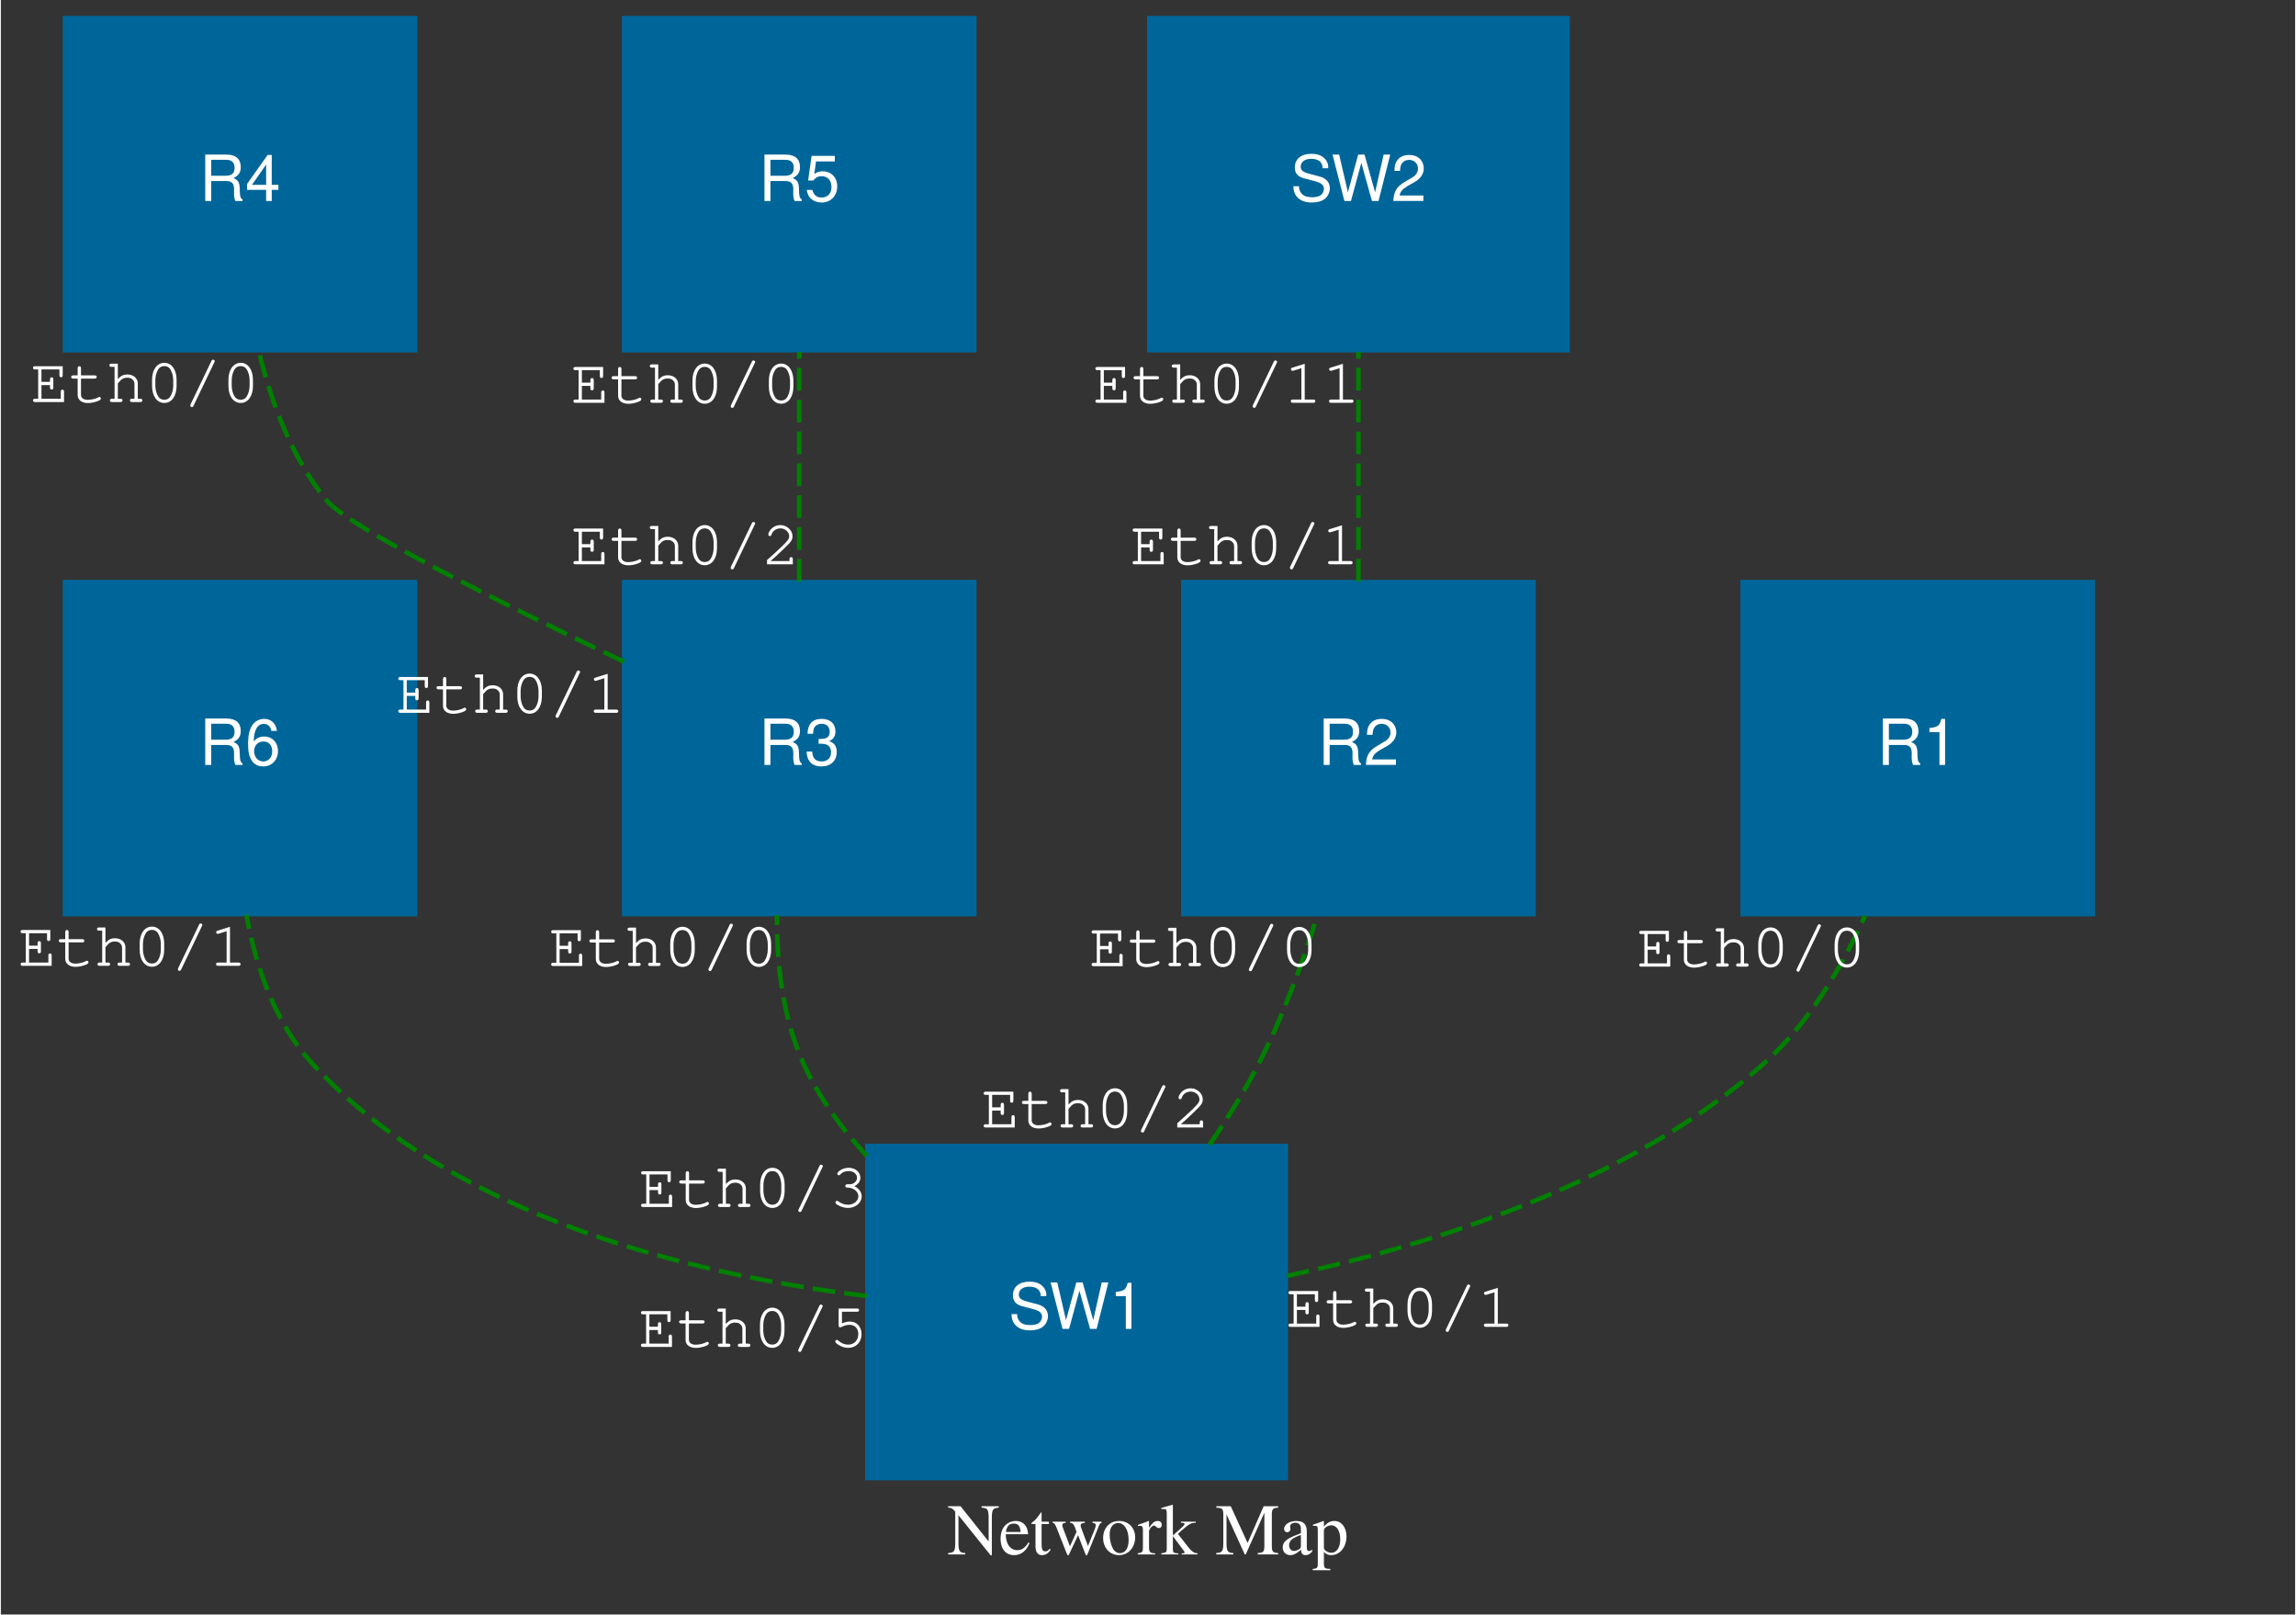
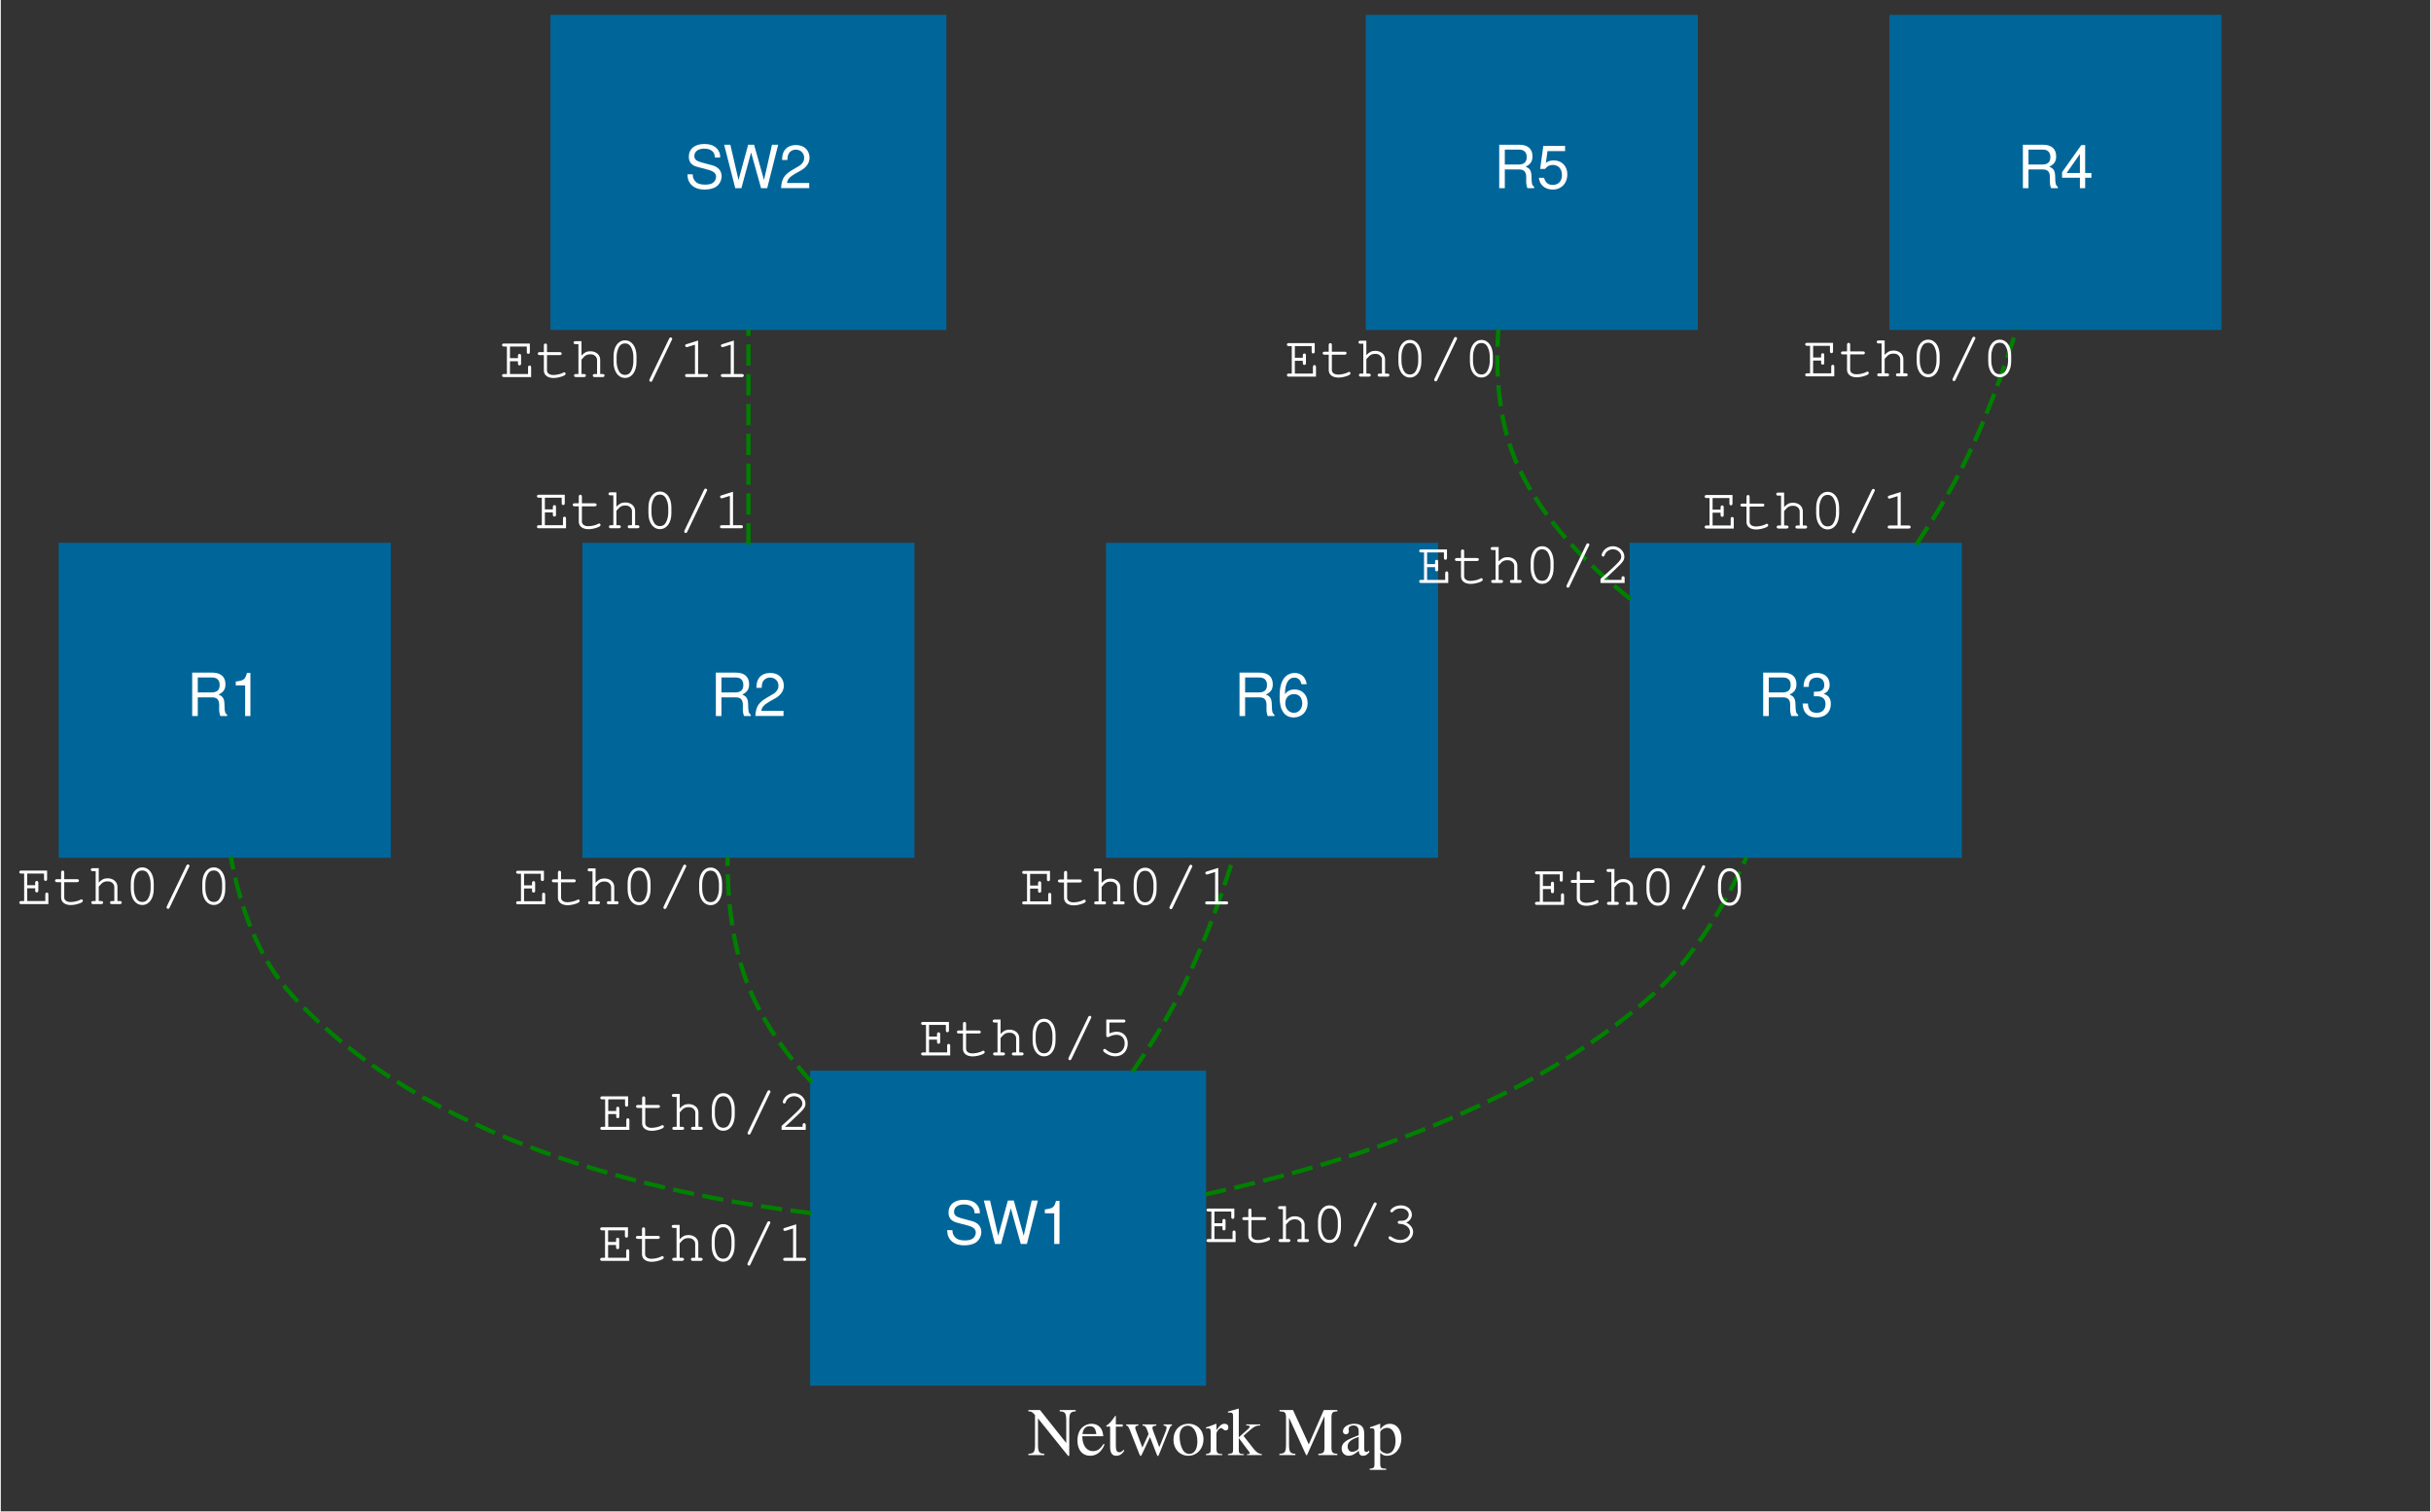
- <svg xmlns="http://www.w3.org/2000/svg" width="505pt" height="355pt" viewBox="0.00 0.00 504.59 355.00">
+ <svg xmlns="http://www.w3.org/2000/svg" width="571pt" height="355pt" viewBox="0.00 0.00 570.59 355.00">
  <g id="graph0" class="graph" transform="scale(1 1) rotate(0) translate(4 351)">
-     <polygon fill="#333333" stroke="none" points="-4,4 -4,-351 500.587,-351 500.587,4 -4,4" />
-     <text text-anchor="middle" x="248.293" y="-9.2" font-family="Times,serif" font-size="16.00" fill="white">Network Map</text>
+     <polygon fill="#333333" stroke="none" points="-4,4 -4,-351 566.587,-351 566.587,4 -4,4" />
+     <text text-anchor="middle" x="281.293" y="-9.2" font-family="Times,serif" font-size="16.00" fill="white">Network Map</text>
    <g id="node1" class="node">
-       <polygon fill="#006699" stroke="#006699" points="87.087,-223 10.086,-223 10.086,-150 87.087,-150 87.087,-223" />
-       <text text-anchor="middle" x="48.587" y="-182.8" font-family="Helvetica,sans-Serif" font-size="14.00" fill="white">R6</text>
+       <polygon fill="#006699" stroke="#006699" points="394.087,-347 317.087,-347 317.087,-274 394.087,-274 394.087,-347" />
+       <text text-anchor="middle" x="355.587" y="-306.8" font-family="Helvetica,sans-Serif" font-size="14.00" fill="white">R5</text>
    </g>
    <g id="node2" class="node">
-       <polygon fill="#006699" stroke="#006699" points="210.087,-223 133.087,-223 133.087,-150 210.087,-150 210.087,-223" />
-       <text text-anchor="middle" x="171.587" y="-182.8" font-family="Helvetica,sans-Serif" font-size="14.00" fill="white">R3</text>
+       <polygon fill="#006699" stroke="#006699" points="517.087,-347 440.087,-347 440.087,-274 517.087,-274 517.087,-347" />
+       <text text-anchor="middle" x="478.587" y="-306.8" font-family="Helvetica,sans-Serif" font-size="14.00" fill="white">R4</text>
    </g>
    <g id="node3" class="node">
-       <polygon fill="#006699" stroke="#006699" points="87.087,-347 10.086,-347 10.086,-274 87.087,-274 87.087,-347" />
-       <text text-anchor="middle" x="48.587" y="-306.8" font-family="Helvetica,sans-Serif" font-size="14.00" fill="white">R4</text>
+       <polygon fill="#006699" stroke="#006699" points="87.087,-223 10.086,-223 10.086,-150 87.087,-150 87.087,-223" />
+       <text text-anchor="middle" x="48.587" y="-182.8" font-family="Helvetica,sans-Serif" font-size="14.00" fill="white">R1</text>
+     </g>
+     <g id="node4" class="node">
+       <polygon fill="#006699" stroke="#006699" points="217.587,-347 125.587,-347 125.587,-274 217.587,-274 217.587,-347" />
+       <text text-anchor="middle" x="171.587" y="-306.8" font-family="Helvetica,sans-Serif" font-size="14.00" fill="white">SW2</text>
+     </g>
+     <g id="node5" class="node">
+       <polygon fill="#006699" stroke="#006699" points="210.087,-223 133.087,-223 133.087,-150 210.087,-150 210.087,-223" />
+       <text text-anchor="middle" x="171.587" y="-182.8" font-family="Helvetica,sans-Serif" font-size="14.00" fill="white">R2</text>
+     </g>
+     <g id="edge2" class="edge">
+       <path fill="none" stroke="green" stroke-dasharray="5,2" d="M171.587,-223.115C171.587,-239.01 171.587,-257.704 171.587,-273.629" />
+       <text text-anchor="middle" x="221.587" y="-244.8" font-family="Courier,monospace" font-size="14.00" fill="white">            </text>
+       <text text-anchor="middle" x="142.587" y="-262.429" font-family="Courier,monospace" font-size="14.00" fill="white">Eth0/11</text>
+       <text text-anchor="middle" x="146.587" y="-226.915" font-family="Courier,monospace" font-size="14.00" fill="white">Eth0/1</text>
+     </g>
+     <g id="node6" class="node">
+       <polygon fill="#006699" stroke="#006699" points="333.087,-223 256.087,-223 256.087,-150 333.087,-150 333.087,-223" />
+       <text text-anchor="middle" x="294.587" y="-182.8" font-family="Helvetica,sans-Serif" font-size="14.00" fill="white">R6</text>
+     </g>
+     <g id="node7" class="node">
+       <polygon fill="#006699" stroke="#006699" points="456.087,-223 379.087,-223 379.087,-150 456.087,-150 456.087,-223" />
+       <text text-anchor="middle" x="417.587" y="-182.8" font-family="Helvetica,sans-Serif" font-size="14.00" fill="white">R3</text>
+     </g>
+     <g id="edge4" class="edge">
+       <path fill="none" stroke="green" stroke-dasharray="5,2" d="M378.805,-210.267C368.336,-218.511 358.327,-228.841 352.587,-241 347.86,-251.011 346.964,-262.789 347.739,-273.728" />
+       <text text-anchor="middle" x="402.587" y="-244.8" font-family="Courier,monospace" font-size="14.00" fill="white">            </text>
+       <text text-anchor="middle" x="322.739" y="-262.528" font-family="Courier,monospace" font-size="14.00" fill="white">Eth0/0</text>
+       <text text-anchor="middle" x="353.805" y="-214.067" font-family="Courier,monospace" font-size="14.00" fill="white">Eth0/2</text>
    </g>
    <g id="edge3" class="edge">
-       <path fill="none" stroke="green" stroke-dasharray="5,2" d="M133.074,-205.461C105.433,-218.659 72.265,-235.252 67.587,-241 60.03,-250.285 55.472,-262.368 52.725,-273.796" />
-       <text text-anchor="middle" x="117.587" y="-244.8" font-family="Courier,monospace" font-size="14.00" fill="white">            </text>
-       <text text-anchor="middle" x="27.725" y="-262.596" font-family="Courier,monospace" font-size="14.00" fill="white">Eth0/0</text>
-       <text text-anchor="middle" x="108.074" y="-194.261" font-family="Courier,monospace" font-size="14.00" fill="white">Eth0/1</text>
-     </g>
-     <g id="node5" class="node">
-       <polygon fill="#006699" stroke="#006699" points="210.087,-347 133.087,-347 133.087,-274 210.087,-274 210.087,-347" />
-       <text text-anchor="middle" x="171.587" y="-306.8" font-family="Helvetica,sans-Serif" font-size="14.00" fill="white">R5</text>
-     </g>
-     <g id="edge4" class="edge">
-       <path fill="none" stroke="green" stroke-dasharray="5,2" d="M171.587,-223.115C171.587,-239.01 171.587,-257.704 171.587,-273.629" />
-       <text text-anchor="middle" x="221.587" y="-244.8" font-family="Courier,monospace" font-size="14.00" fill="white">            </text>
-       <text text-anchor="middle" x="146.587" y="-262.429" font-family="Courier,monospace" font-size="14.00" fill="white">Eth0/0</text>
-       <text text-anchor="middle" x="146.587" y="-226.915" font-family="Courier,monospace" font-size="14.00" fill="white">Eth0/2</text>
-     </g>
-     <g id="node4" class="node">
-       <polygon fill="#006699" stroke="#006699" points="333.087,-223 256.087,-223 256.087,-150 333.087,-150 333.087,-223" />
-       <text text-anchor="middle" x="294.587" y="-182.8" font-family="Helvetica,sans-Serif" font-size="14.00" fill="white">R2</text>
+       <path fill="none" stroke="green" stroke-dasharray="5,2" d="M445.867,-223.045C449.785,-228.854 453.513,-234.955 456.587,-241 461.794,-251.244 466.1,-262.971 469.48,-273.794" />
+       <text text-anchor="middle" x="512.587" y="-244.8" font-family="Courier,monospace" font-size="14.00" fill="white">            </text>
+       <text text-anchor="middle" x="444.48" y="-262.594" font-family="Courier,monospace" font-size="14.00" fill="white">Eth0/0</text>
+       <text text-anchor="middle" x="420.867" y="-226.845" font-family="Courier,monospace" font-size="14.00" fill="white">Eth0/1</text>
    </g>
    <g id="node8" class="node">
-       <polygon fill="#006699" stroke="#006699" points="340.587,-347 248.587,-347 248.587,-274 340.587,-274 340.587,-347" />
-       <text text-anchor="middle" x="294.587" y="-306.8" font-family="Helvetica,sans-Serif" font-size="14.00" fill="white">SW2</text>
-     </g>
-     <g id="edge2" class="edge">
-       <path fill="none" stroke="green" stroke-dasharray="5,2" d="M294.587,-223.115C294.587,-239.01 294.587,-257.704 294.587,-273.629" />
-       <text text-anchor="middle" x="344.587" y="-244.8" font-family="Courier,monospace" font-size="14.00" fill="white">            </text>
-       <text text-anchor="middle" x="265.587" y="-262.429" font-family="Courier,monospace" font-size="14.00" fill="white">Eth0/11</text>
-       <text text-anchor="middle" x="269.587" y="-226.915" font-family="Courier,monospace" font-size="14.00" fill="white">Eth0/1</text>
-     </g>
-     <g id="node6" class="node">
      <polygon fill="#006699" stroke="#006699" points="278.587,-99 186.587,-99 186.587,-26 278.587,-26 278.587,-99" />
      <text text-anchor="middle" x="232.587" y="-58.8" font-family="Helvetica,sans-Serif" font-size="14.00" fill="white">SW1</text>
    </g>
-     <g id="edge1" class="edge">
+     <g id="edge5" class="edge">
      <path fill="none" stroke="green" stroke-dasharray="5,2" d="M186.437,-66.031C148.42,-70.624 95.852,-83.167 64.587,-117 56.381,-125.879 52.129,-138.135 50,-149.829" />
      <text text-anchor="middle" x="114.587" y="-120.8" font-family="Courier,monospace" font-size="14.00" fill="white">            </text>
-       <text text-anchor="middle" x="25" y="-138.629" font-family="Courier,monospace" font-size="14.00" fill="white">Eth0/1</text>
-       <text text-anchor="middle" x="161.437" y="-54.831" font-family="Courier,monospace" font-size="14.00" fill="white">Eth0/5</text>
+       <text text-anchor="middle" x="25" y="-138.629" font-family="Courier,monospace" font-size="14.00" fill="white">Eth0/0</text>
+       <text text-anchor="middle" x="161.437" y="-54.831" font-family="Courier,monospace" font-size="14.00" fill="white">Eth0/1</text>
    </g>
-     <g id="edge7" class="edge">
+     <g id="edge6" class="edge">
      <path fill="none" stroke="green" stroke-dasharray="5,2" d="M186.468,-96.793C180.87,-102.865 175.951,-109.638 172.587,-117 167.99,-127.061 166.601,-138.852 166.695,-149.788" />
      <text text-anchor="middle" x="222.587" y="-120.8" font-family="Courier,monospace" font-size="14.00" fill="white">            </text>
      <text text-anchor="middle" x="141.695" y="-138.588" font-family="Courier,monospace" font-size="14.00" fill="white">Eth0/0</text>
-       <text text-anchor="middle" x="161.468" y="-85.593" font-family="Courier,monospace" font-size="14.00" fill="white">Eth0/3</text>
+       <text text-anchor="middle" x="161.468" y="-85.593" font-family="Courier,monospace" font-size="14.00" fill="white">Eth0/2</text>
    </g>
-     <g id="edge6" class="edge">
+     <g id="edge1" class="edge">
      <path fill="none" stroke="green" stroke-dasharray="5,2" d="M261.822,-99.278C265.762,-105.007 269.502,-111.023 272.587,-117 277.856,-127.212 282.179,-138.931 285.556,-149.755" />
      <text text-anchor="middle" x="329.587" y="-120.8" font-family="Courier,monospace" font-size="14.00" fill="white">            </text>
-       <text text-anchor="middle" x="260.556" y="-138.555" font-family="Courier,monospace" font-size="14.00" fill="white">Eth0/0</text>
-       <text text-anchor="middle" x="236.822" y="-103.079" font-family="Courier,monospace" font-size="14.00" fill="white">Eth0/2</text>
+       <text text-anchor="middle" x="260.556" y="-138.555" font-family="Courier,monospace" font-size="14.00" fill="white">Eth0/1</text>
+       <text text-anchor="middle" x="236.822" y="-103.079" font-family="Courier,monospace" font-size="14.00" fill="white">Eth0/5</text>
    </g>
-     <g id="node7" class="node">
-       <polygon fill="#006699" stroke="#006699" points="456.087,-223 379.087,-223 379.087,-150 456.087,-150 456.087,-223" />
-       <text text-anchor="middle" x="417.587" y="-182.8" font-family="Helvetica,sans-Serif" font-size="14.00" fill="white">R1</text>
-     </g>
-     <g id="edge5" class="edge">
+     <g id="edge7" class="edge">
      <path fill="none" stroke="green" stroke-dasharray="5,2" d="M278.859,-70.441C311.415,-77.399 354.242,-90.987 383.587,-117 393.422,-125.719 400.735,-137.939 406.006,-149.648" />
      <text text-anchor="middle" x="446.587" y="-120.8" font-family="Courier,monospace" font-size="14.00" fill="white">            </text>
      <text text-anchor="middle" x="381.006" y="-138.448" font-family="Courier,monospace" font-size="14.00" fill="white">Eth0/0</text>
-       <text text-anchor="middle" x="303.859" y="-59.24" font-family="Courier,monospace" font-size="14.00" fill="white">Eth0/1</text>
+       <text text-anchor="middle" x="303.859" y="-59.24" font-family="Courier,monospace" font-size="14.00" fill="white">Eth0/3</text>
    </g>
  </g>
</svg>
